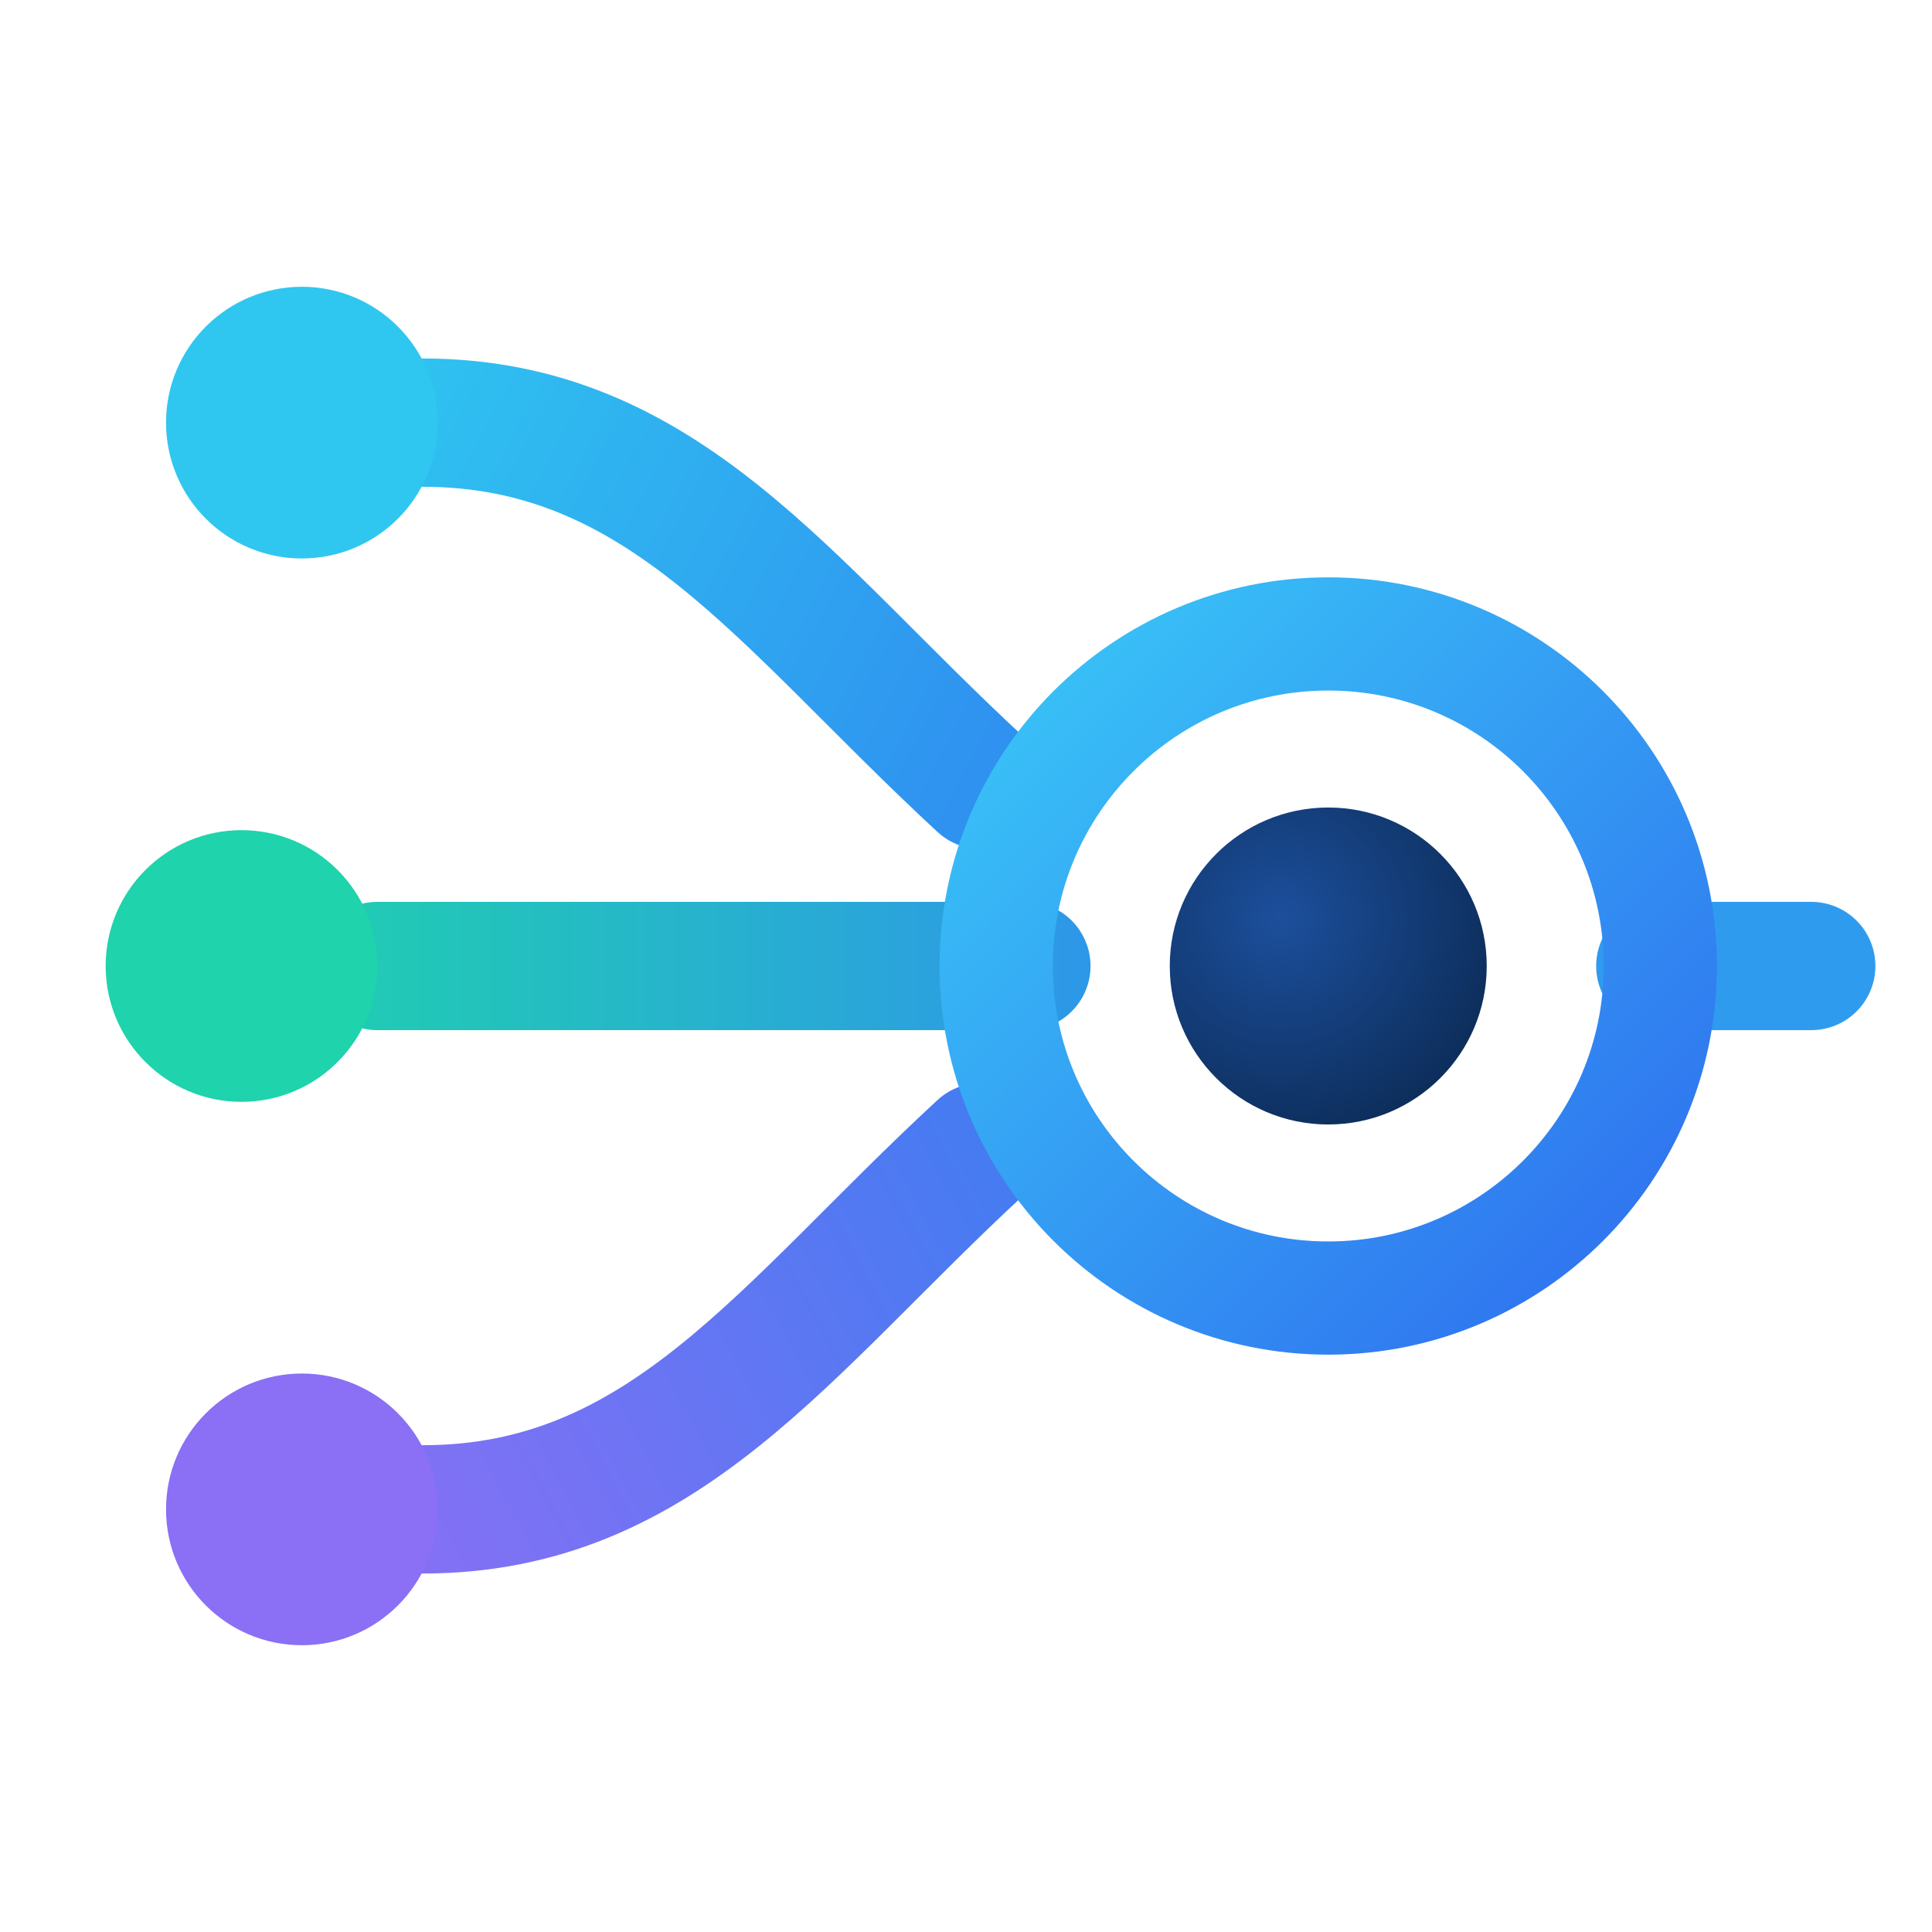
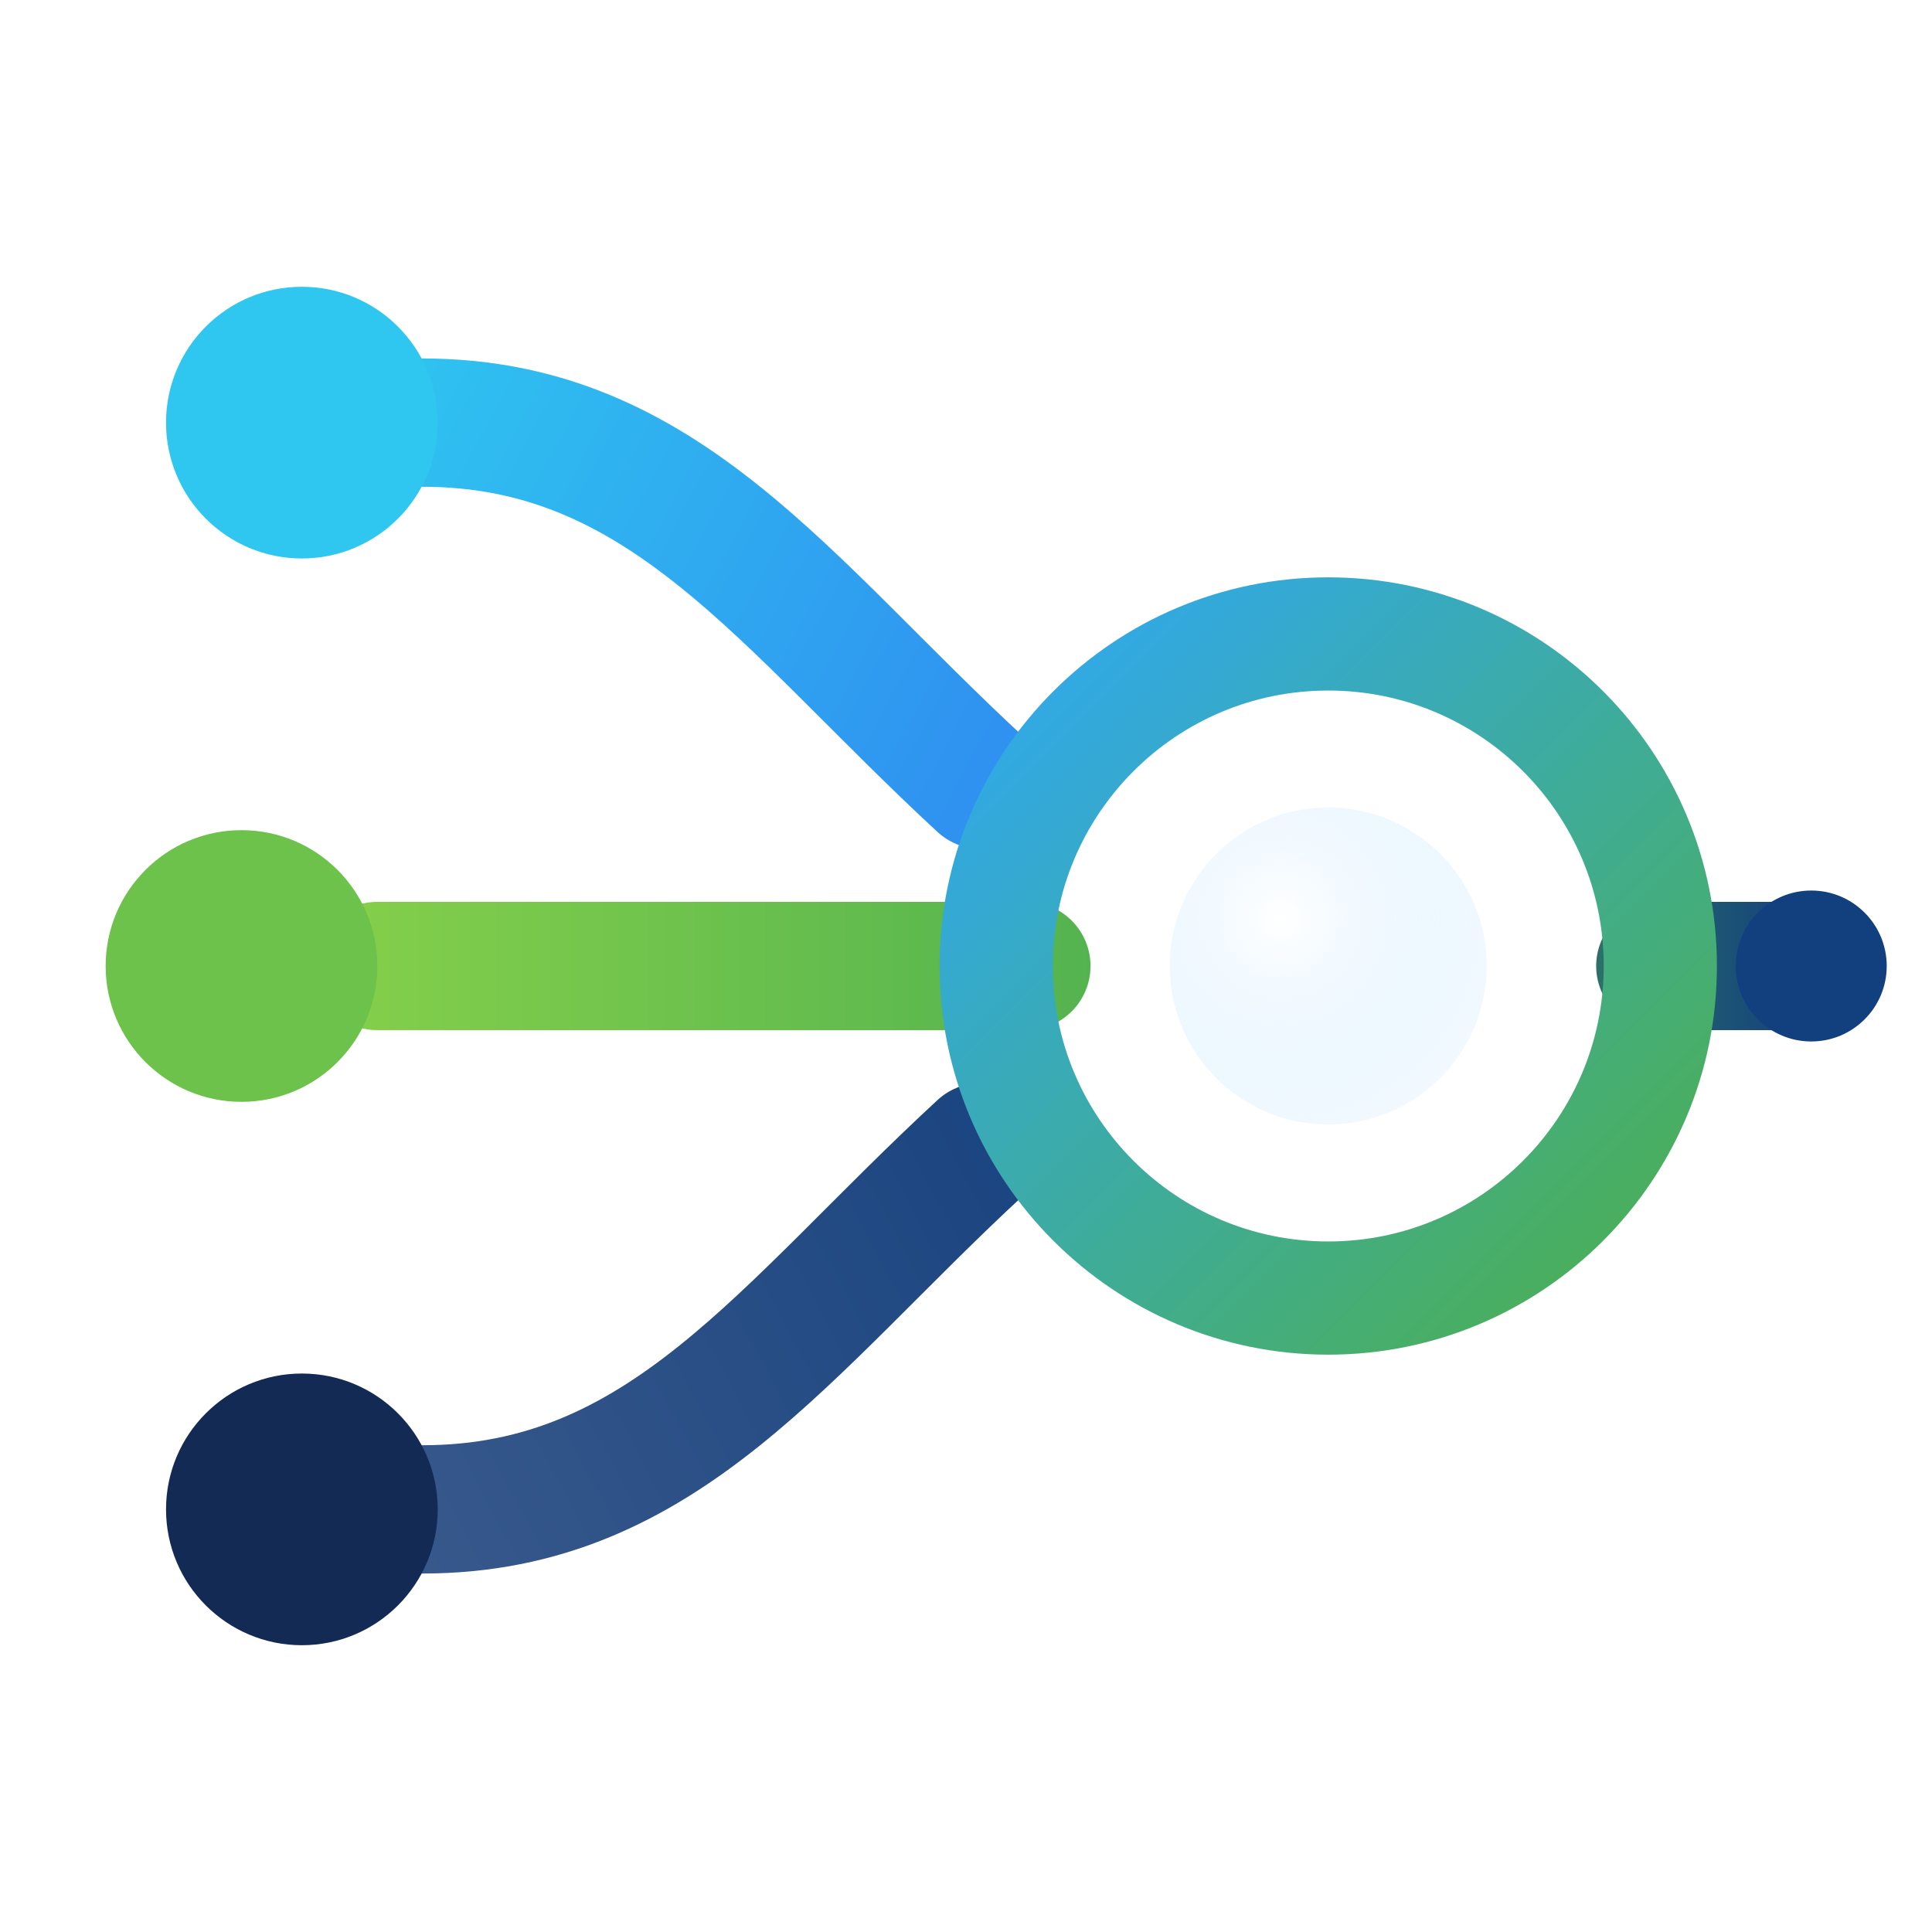
<svg xmlns="http://www.w3.org/2000/svg" viewBox="0 0 64 64" fill="none">
  <defs>
-     <linearGradient id="cyanBlue" x1="10" y1="14" x2="40" y2="30" gradientUnits="userSpaceOnUse">
+     <linearGradient id="blueLine" x1="10" y1="14" x2="40" y2="30" gradientUnits="userSpaceOnUse">
      <stop offset="0%" stop-color="#2fc7f0" />
      <stop offset="100%" stop-color="#2f7ff0" />
    </linearGradient>
-     <linearGradient id="tealBlue" x1="8" y1="32" x2="40" y2="32" gradientUnits="userSpaceOnUse">
-       <stop offset="0%" stop-color="#1fd3ac" />
-       <stop offset="100%" stop-color="#2f8ff0" />
+     <linearGradient id="greenLine" x1="8" y1="32" x2="40" y2="32" gradientUnits="userSpaceOnUse">
+       <stop offset="0%" stop-color="#8bd34a" />
+       <stop offset="100%" stop-color="#4caf50" />
    </linearGradient>
-     <linearGradient id="violetBlue" x1="10" y1="50" x2="40" y2="34" gradientUnits="userSpaceOnUse">
-       <stop offset="0%" stop-color="#8b6ff5" />
-       <stop offset="100%" stop-color="#2f7ff0" />
+     <linearGradient id="navyLine" x1="10" y1="50" x2="40" y2="34" gradientUnits="userSpaceOnUse">
+       <stop offset="0%" stop-color="#3a5a8c" />
+       <stop offset="100%" stop-color="#123f7d" />
+     </linearGradient>
+     <linearGradient id="outputLine" x1="44" y1="32" x2="60" y2="32" gradientUnits="userSpaceOnUse">
+       <stop offset="0%" stop-color="#4caf50" />
+       <stop offset="100%" stop-color="#123f7d" />
    </linearGradient>
    <linearGradient id="lensRing" x1="33" y1="21" x2="55" y2="43" gradientUnits="userSpaceOnUse">
-       <stop offset="0%" stop-color="#39c6f7" />
-       <stop offset="100%" stop-color="#2f6fef" />
+       <stop offset="0%" stop-color="#2fa8f0" />
+       <stop offset="100%" stop-color="#4caf50" />
    </linearGradient>
    <radialGradient id="lensCore" cx="0.35" cy="0.35" r="0.75">
-       <stop offset="0%" stop-color="#1c4f9c" />
-       <stop offset="100%" stop-color="#0c2c58" />
+       <stop offset="0%" stop-color="rgba(255,255,255,0.9)" />
+       <stop offset="100%" stop-color="rgba(196,230,255,0.2)" />
    </radialGradient>
  </defs>
-   <path d="M14 14 C 22 14, 26 20, 32.5 26" stroke="url(#cyanBlue)" stroke-width="4.25" stroke-linecap="round" />
+   <path d="M14 14 C 22 14, 26 20, 32.5 26" stroke="url(#blueLine)" stroke-width="4.25" stroke-linecap="round" />
  <circle cx="10" cy="14" r="4.5" fill="#2fc7f0" />
-   <path d="M12.5 32 H 34" stroke="url(#tealBlue)" stroke-width="4.25" stroke-linecap="round" />
-   <circle cx="8" cy="32" r="4.5" fill="#1fd3ac" />
-   <path d="M14 50 C 22 50, 26 44, 32.5 38" stroke="url(#violetBlue)" stroke-width="4.25" stroke-linecap="round" />
-   <circle cx="10" cy="50" r="4.5" fill="#8b6ff5" />
-   <path d="M55 32 H 60" stroke="#2f9bef" stroke-width="4.25" stroke-linecap="round" />
+   <path d="M12.5 32 H 34" stroke="url(#greenLine)" stroke-width="4.25" stroke-linecap="round" />
+   <circle cx="8" cy="32" r="4.5" fill="#6cc24a" />
+   <path d="M14 50 C 22 50, 26 44, 32.5 38" stroke="url(#navyLine)" stroke-width="4.25" stroke-linecap="round" />
+   <circle cx="10" cy="50" r="4.5" fill="#132a54" />
+   <path d="M55 32 H 60" stroke="url(#outputLine)" stroke-width="4.25" stroke-linecap="round" />
+   <circle cx="60" cy="32" r="2.5" fill="#123f7d" />
  <circle cx="44" cy="32" r="11" fill="none" stroke="url(#lensRing)" stroke-width="3.75" />
  <circle cx="44" cy="32" r="5.25" fill="url(#lensCore)" />
</svg>
